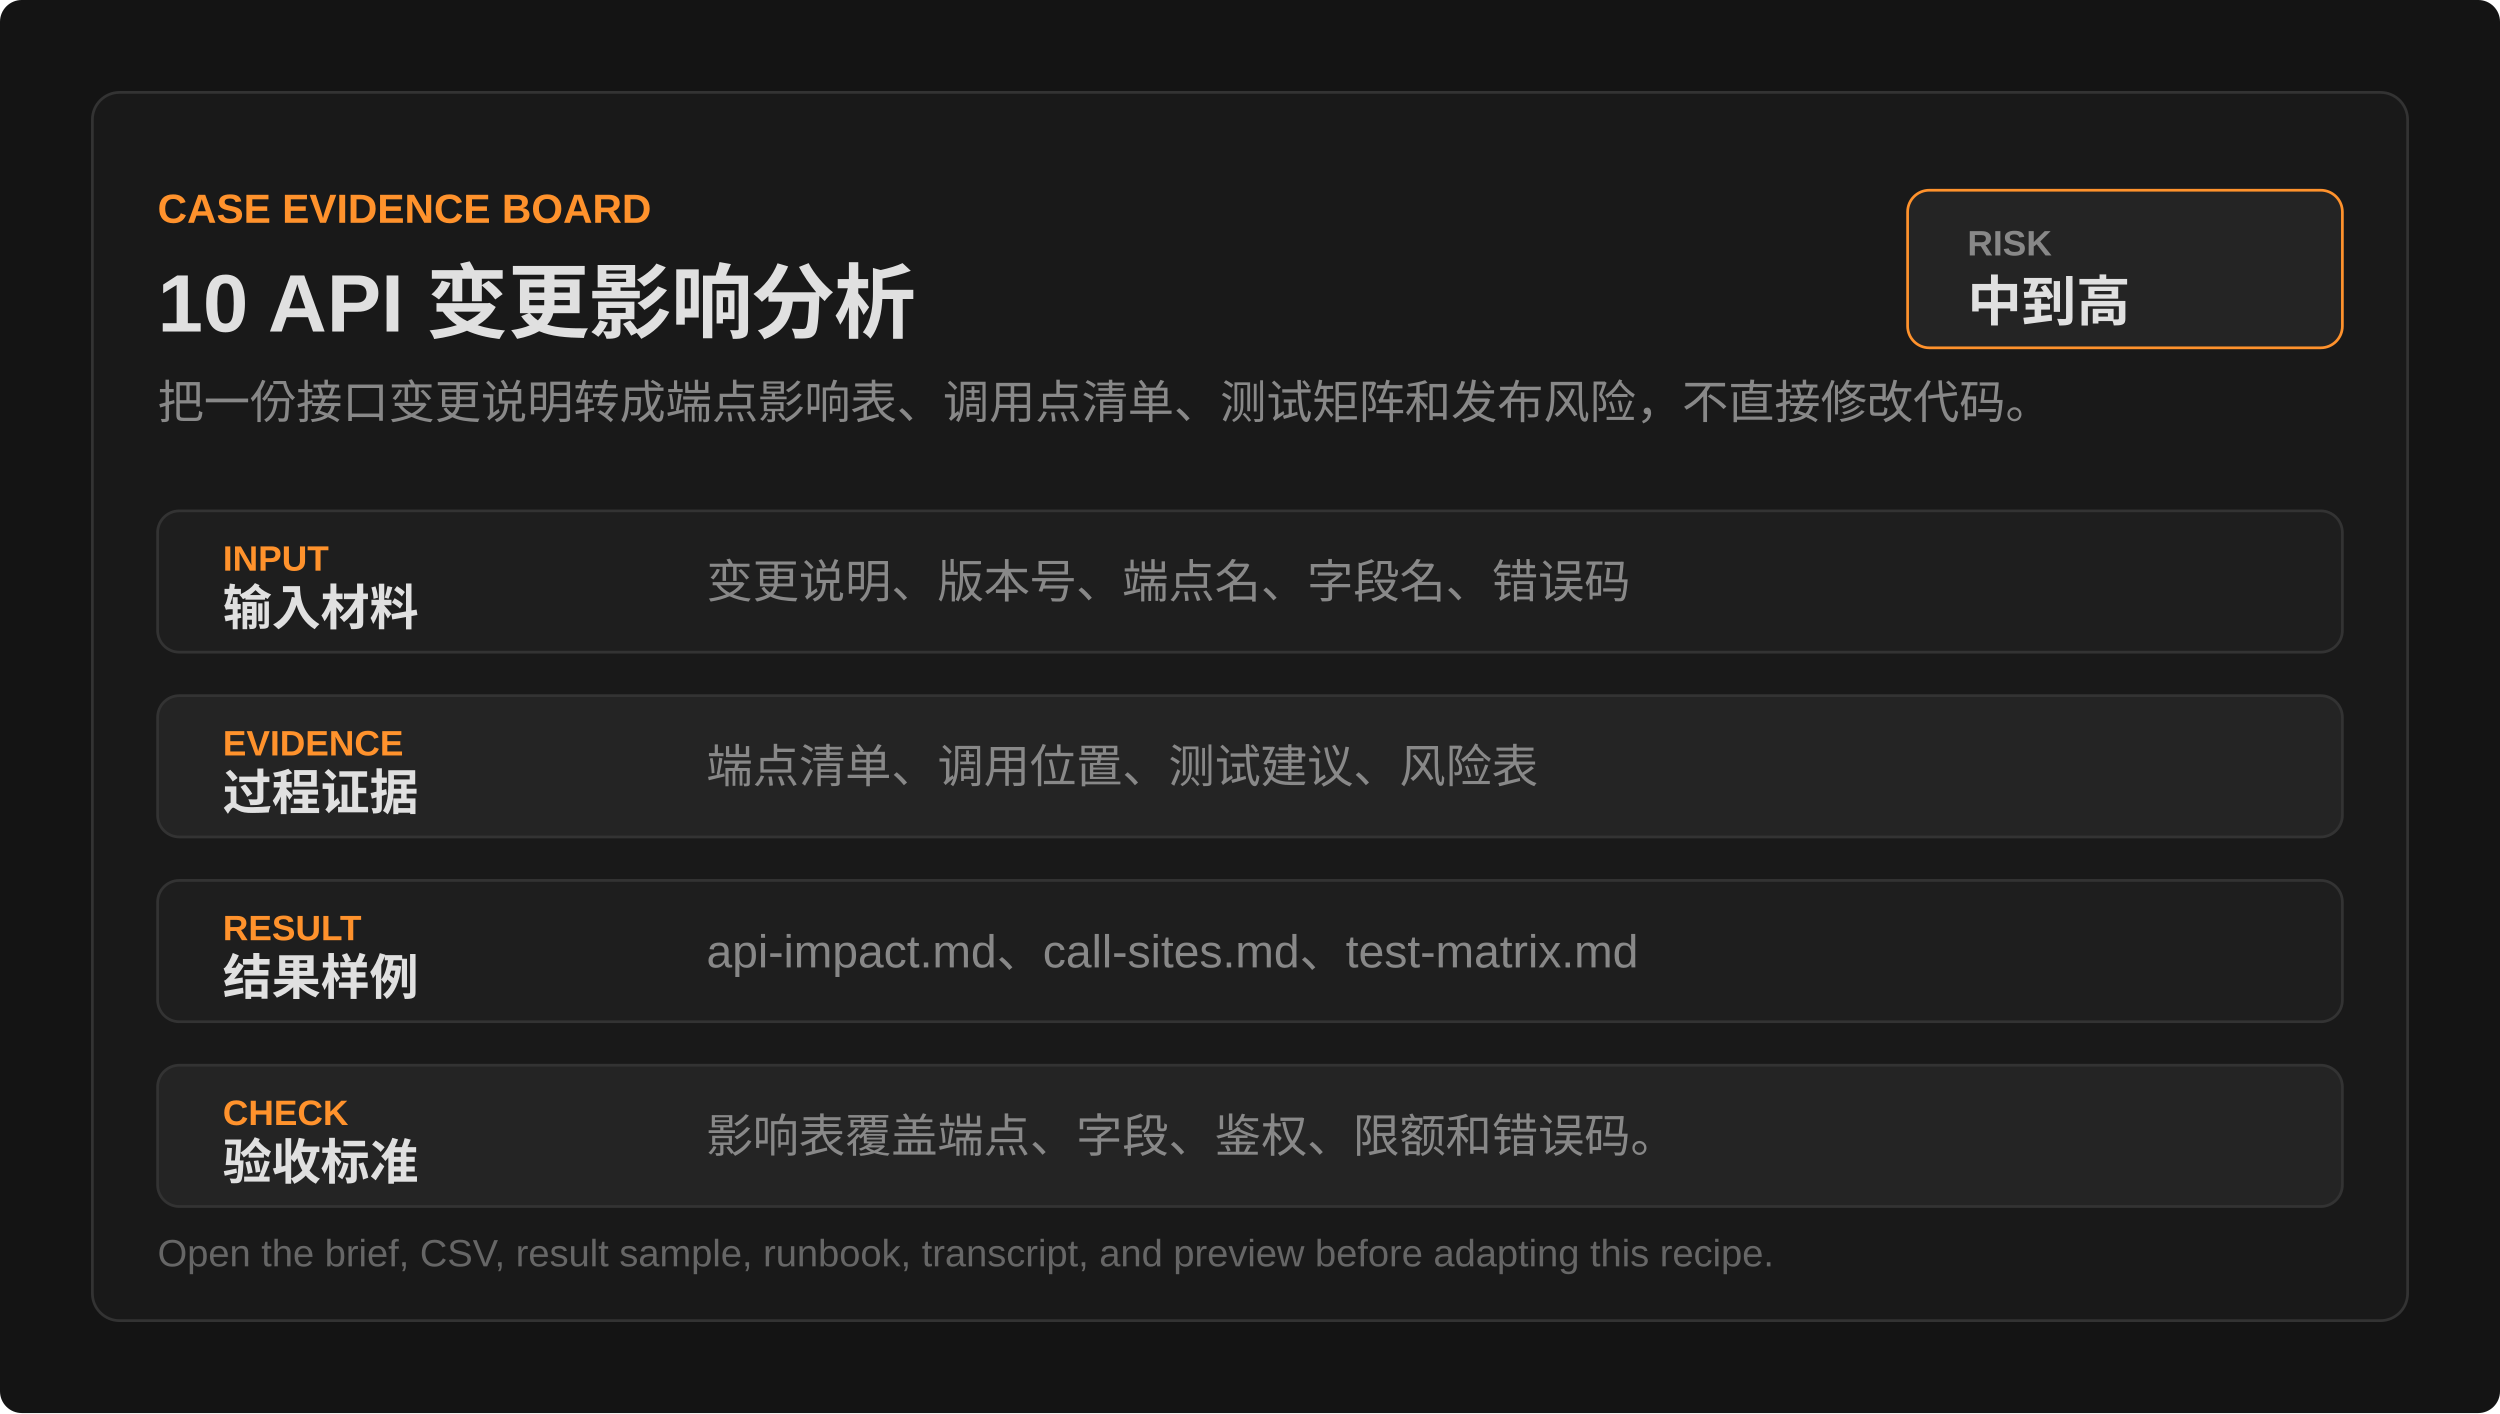
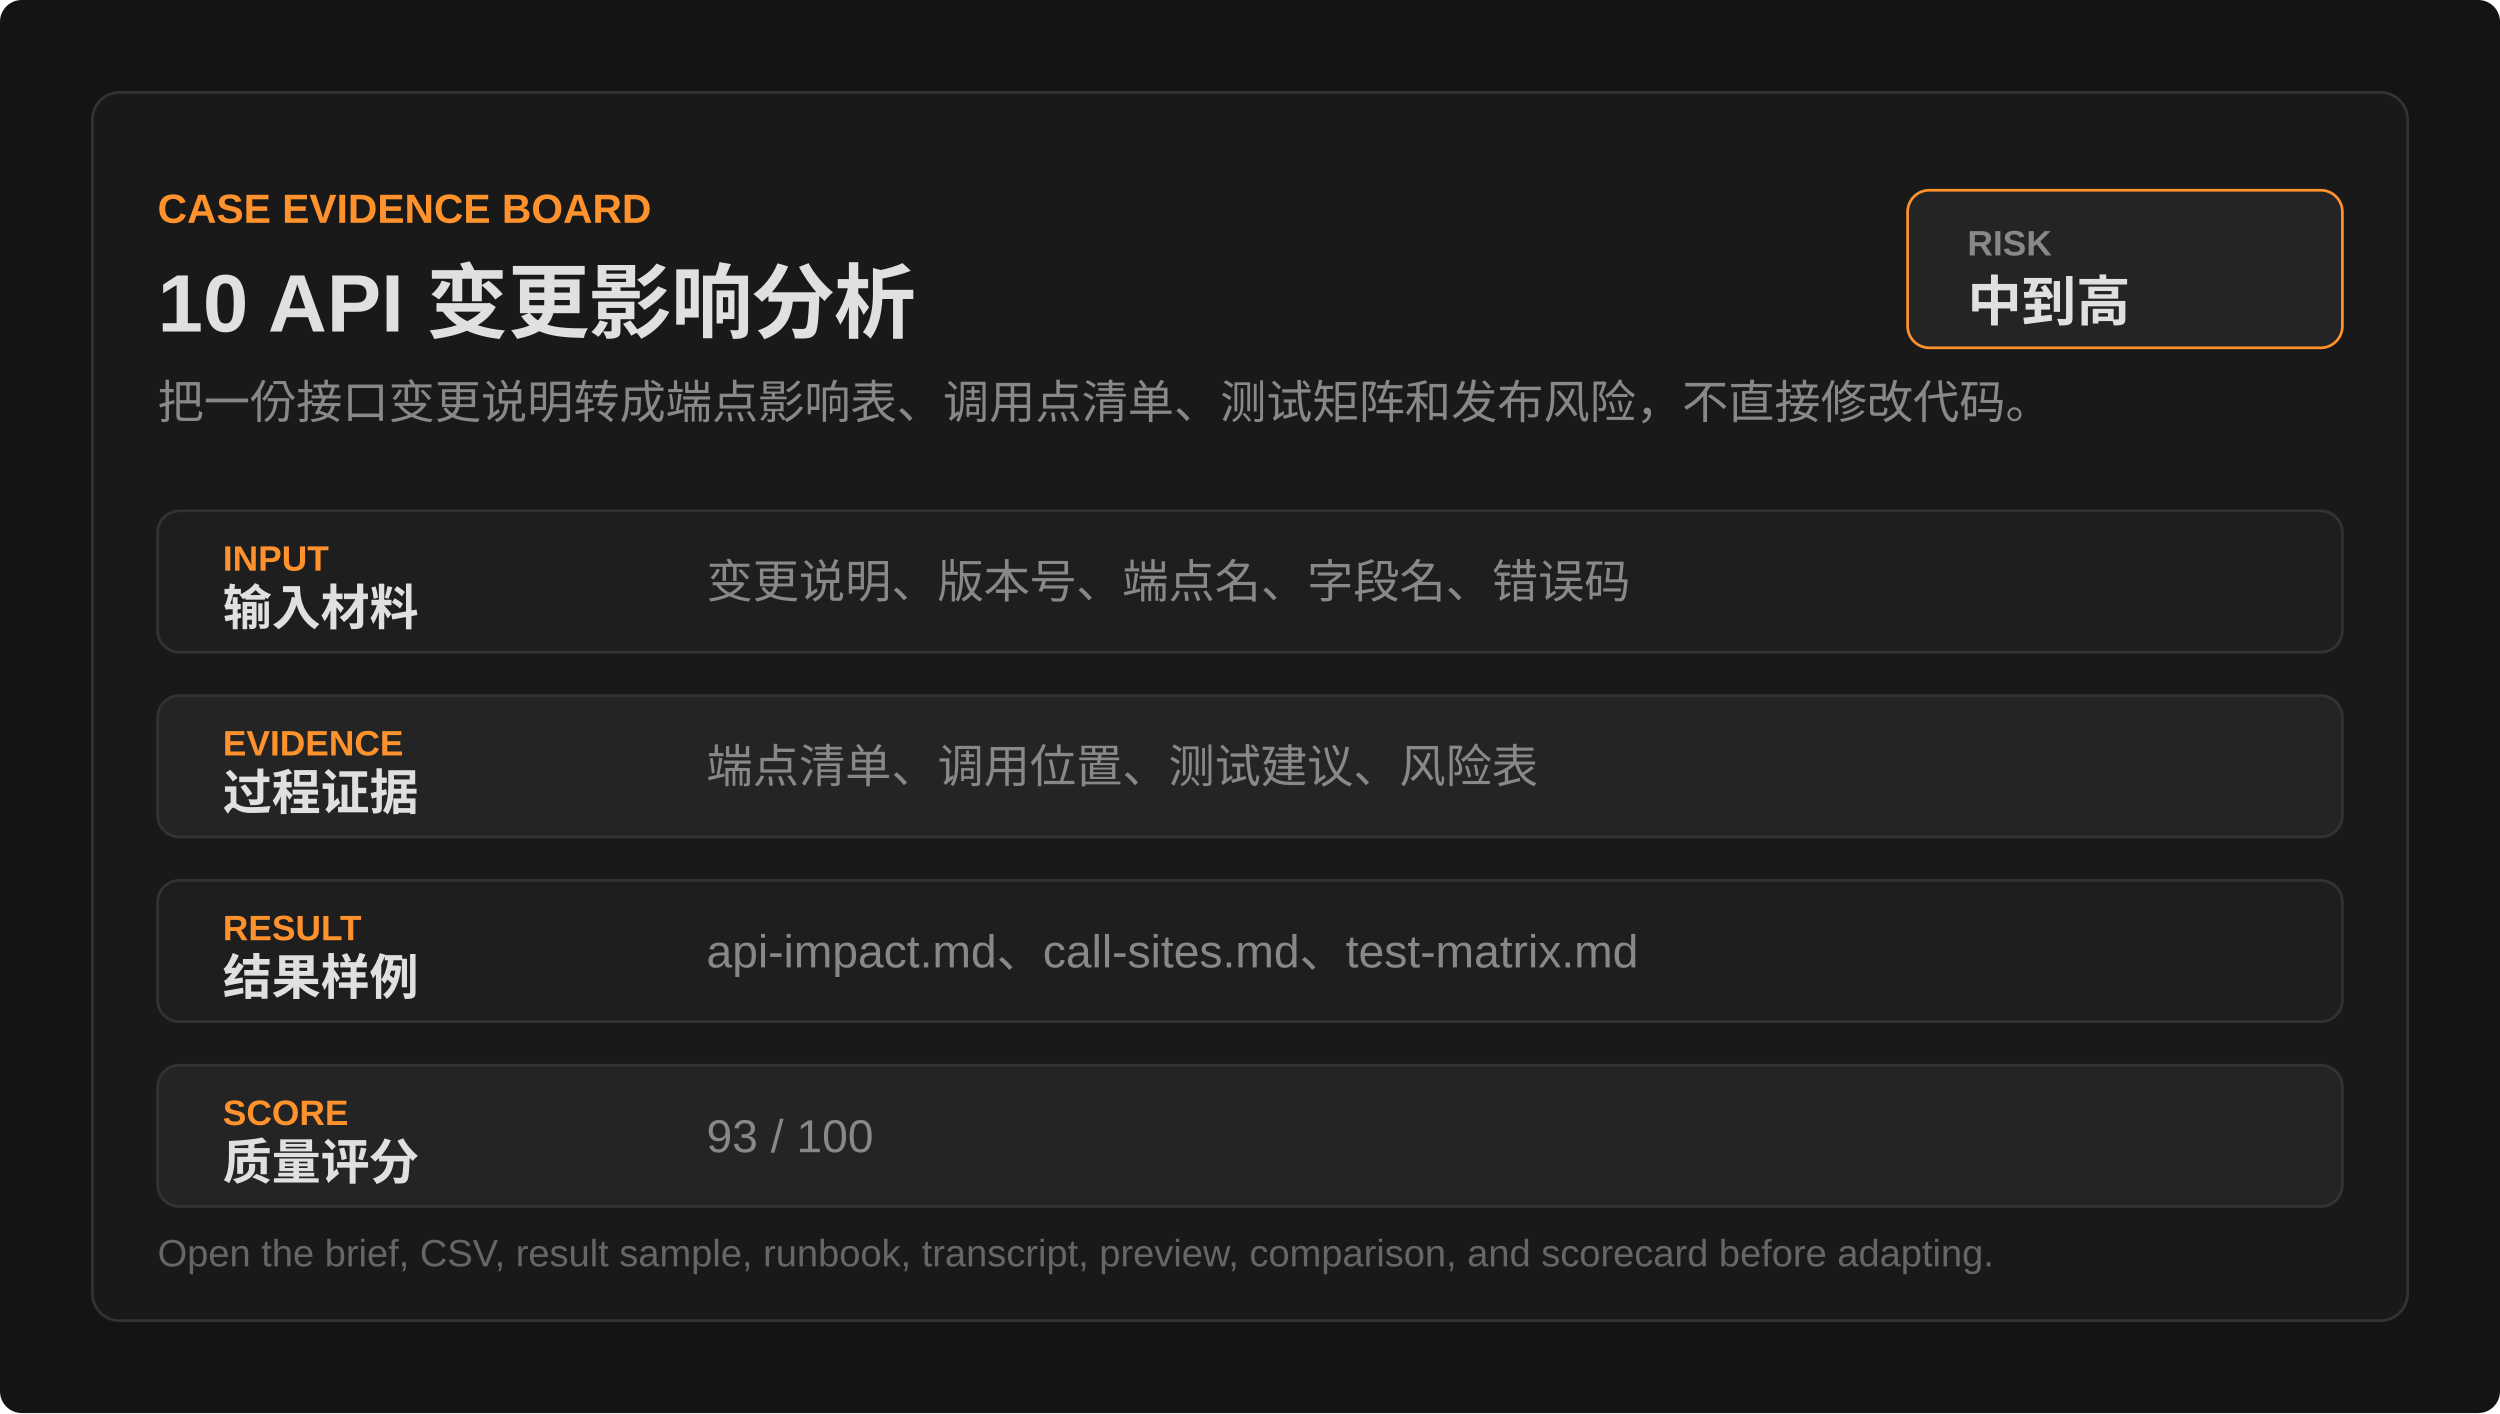
<svg xmlns="http://www.w3.org/2000/svg" viewBox="0 0 920 520" role="img" aria-labelledby="title desc">
  <rect width="920" height="520" rx="8" fill="#141414" />
  <rect x="34" y="34" width="852" height="452" rx="10" fill="#191919" stroke="#333" />
  <text x="58" y="82" fill="#ff922c" font-family="Arial" font-size="15" font-weight="800">CASE EVIDENCE BOARD</text>
  <text x="58" y="122" fill="#e0e0e0" font-family="Arial" font-size="30" font-weight="900">10 API 变更影响分析</text>
  <text x="58" y="154" fill="#888" font-family="Arial" font-size="17">把一份接口变更说明转成端点影响表、调用点清单、测试矩阵和发布风险，不直接修改代码。</text>
  <rect x="702" y="70" width="160" height="58" rx="8" fill="#242424" stroke="#ff922c" />
  <text x="724" y="94" fill="#888" font-family="Arial" font-size="13" font-weight="800">RISK</text>
  <text x="724" y="118" fill="#e0e0e0" font-family="Arial" font-size="20" font-weight="900">中到高</text>
  <g>
    <rect x="58" y="188" width="804" height="52" rx="8" fill="#1e1e1e" stroke="#333" />
    <text x="82" y="210" fill="#ff922c" font-family="Arial" font-size="13" font-weight="800">INPUT</text>
    <text x="82" y="230" fill="#e0e0e0" font-family="Arial" font-size="18" font-weight="800">输入材料</text>
    <text x="260" y="220" fill="#888" font-family="Arial" font-size="17">变更说明、版本号、端点名、字段名、错误码</text>
  </g>
  <g>
    <rect x="58" y="256" width="804" height="52" rx="8" fill="#242424" stroke="#333" />
    <text x="82" y="278" fill="#ff922c" font-family="Arial" font-size="13" font-weight="800">EVIDENCE</text>
    <text x="82" y="298" fill="#e0e0e0" font-family="Arial" font-size="18" font-weight="800">过程证据</text>
    <text x="260" y="288" fill="#888" font-family="Arial" font-size="17">端点清单、调用位置、测试建议、风险表</text>
  </g>
  <g>
    <rect x="58" y="324" width="804" height="52" rx="8" fill="#1e1e1e" stroke="#333" />
    <text x="82" y="346" fill="#ff922c" font-family="Arial" font-size="13" font-weight="800">RESULT</text>
    <text x="82" y="366" fill="#e0e0e0" font-family="Arial" font-size="18" font-weight="800">结果样例</text>
    <text x="260" y="356" fill="#888" font-family="Arial" font-size="17">api-impact.md、call-sites.md、test-matrix.md</text>
  </g>
  <g>
    <rect x="58" y="392" width="804" height="52" rx="8" fill="#242424" stroke="#333" />
-     <text x="82" y="414" fill="#ff922c" font-family="Arial" font-size="13" font-weight="800">CHECK</text>
-     <text x="82" y="434" fill="#e0e0e0" font-family="Arial" font-size="18" font-weight="800">验收标准</text>
-     <text x="260" y="424" fill="#888" font-family="Arial" font-size="17">影响表覆盖端点、字段、鉴权、限额和错误码。</text>
+     <text x="82" y="414" fill="#ff922c" font-family="Arial" font-size="13" font-weight="800">SCORE</text>
+     <text x="82" y="434" fill="#e0e0e0" font-family="Arial" font-size="18" font-weight="800">质量评分</text>
+     <text x="260" y="424" fill="#888" font-family="Arial" font-size="17">93 / 100</text>
  </g>
-   <text x="58" y="466" fill="#666" font-family="Arial" font-size="14">Open the brief, CSV, result sample, runbook, transcript, and preview before adapting this recipe.</text>
+   <text x="58" y="466" fill="#666" font-family="Arial" font-size="14">Open the brief, CSV, result sample, runbook, transcript, preview, comparison, and scorecard before adapting.</text>
</svg>
